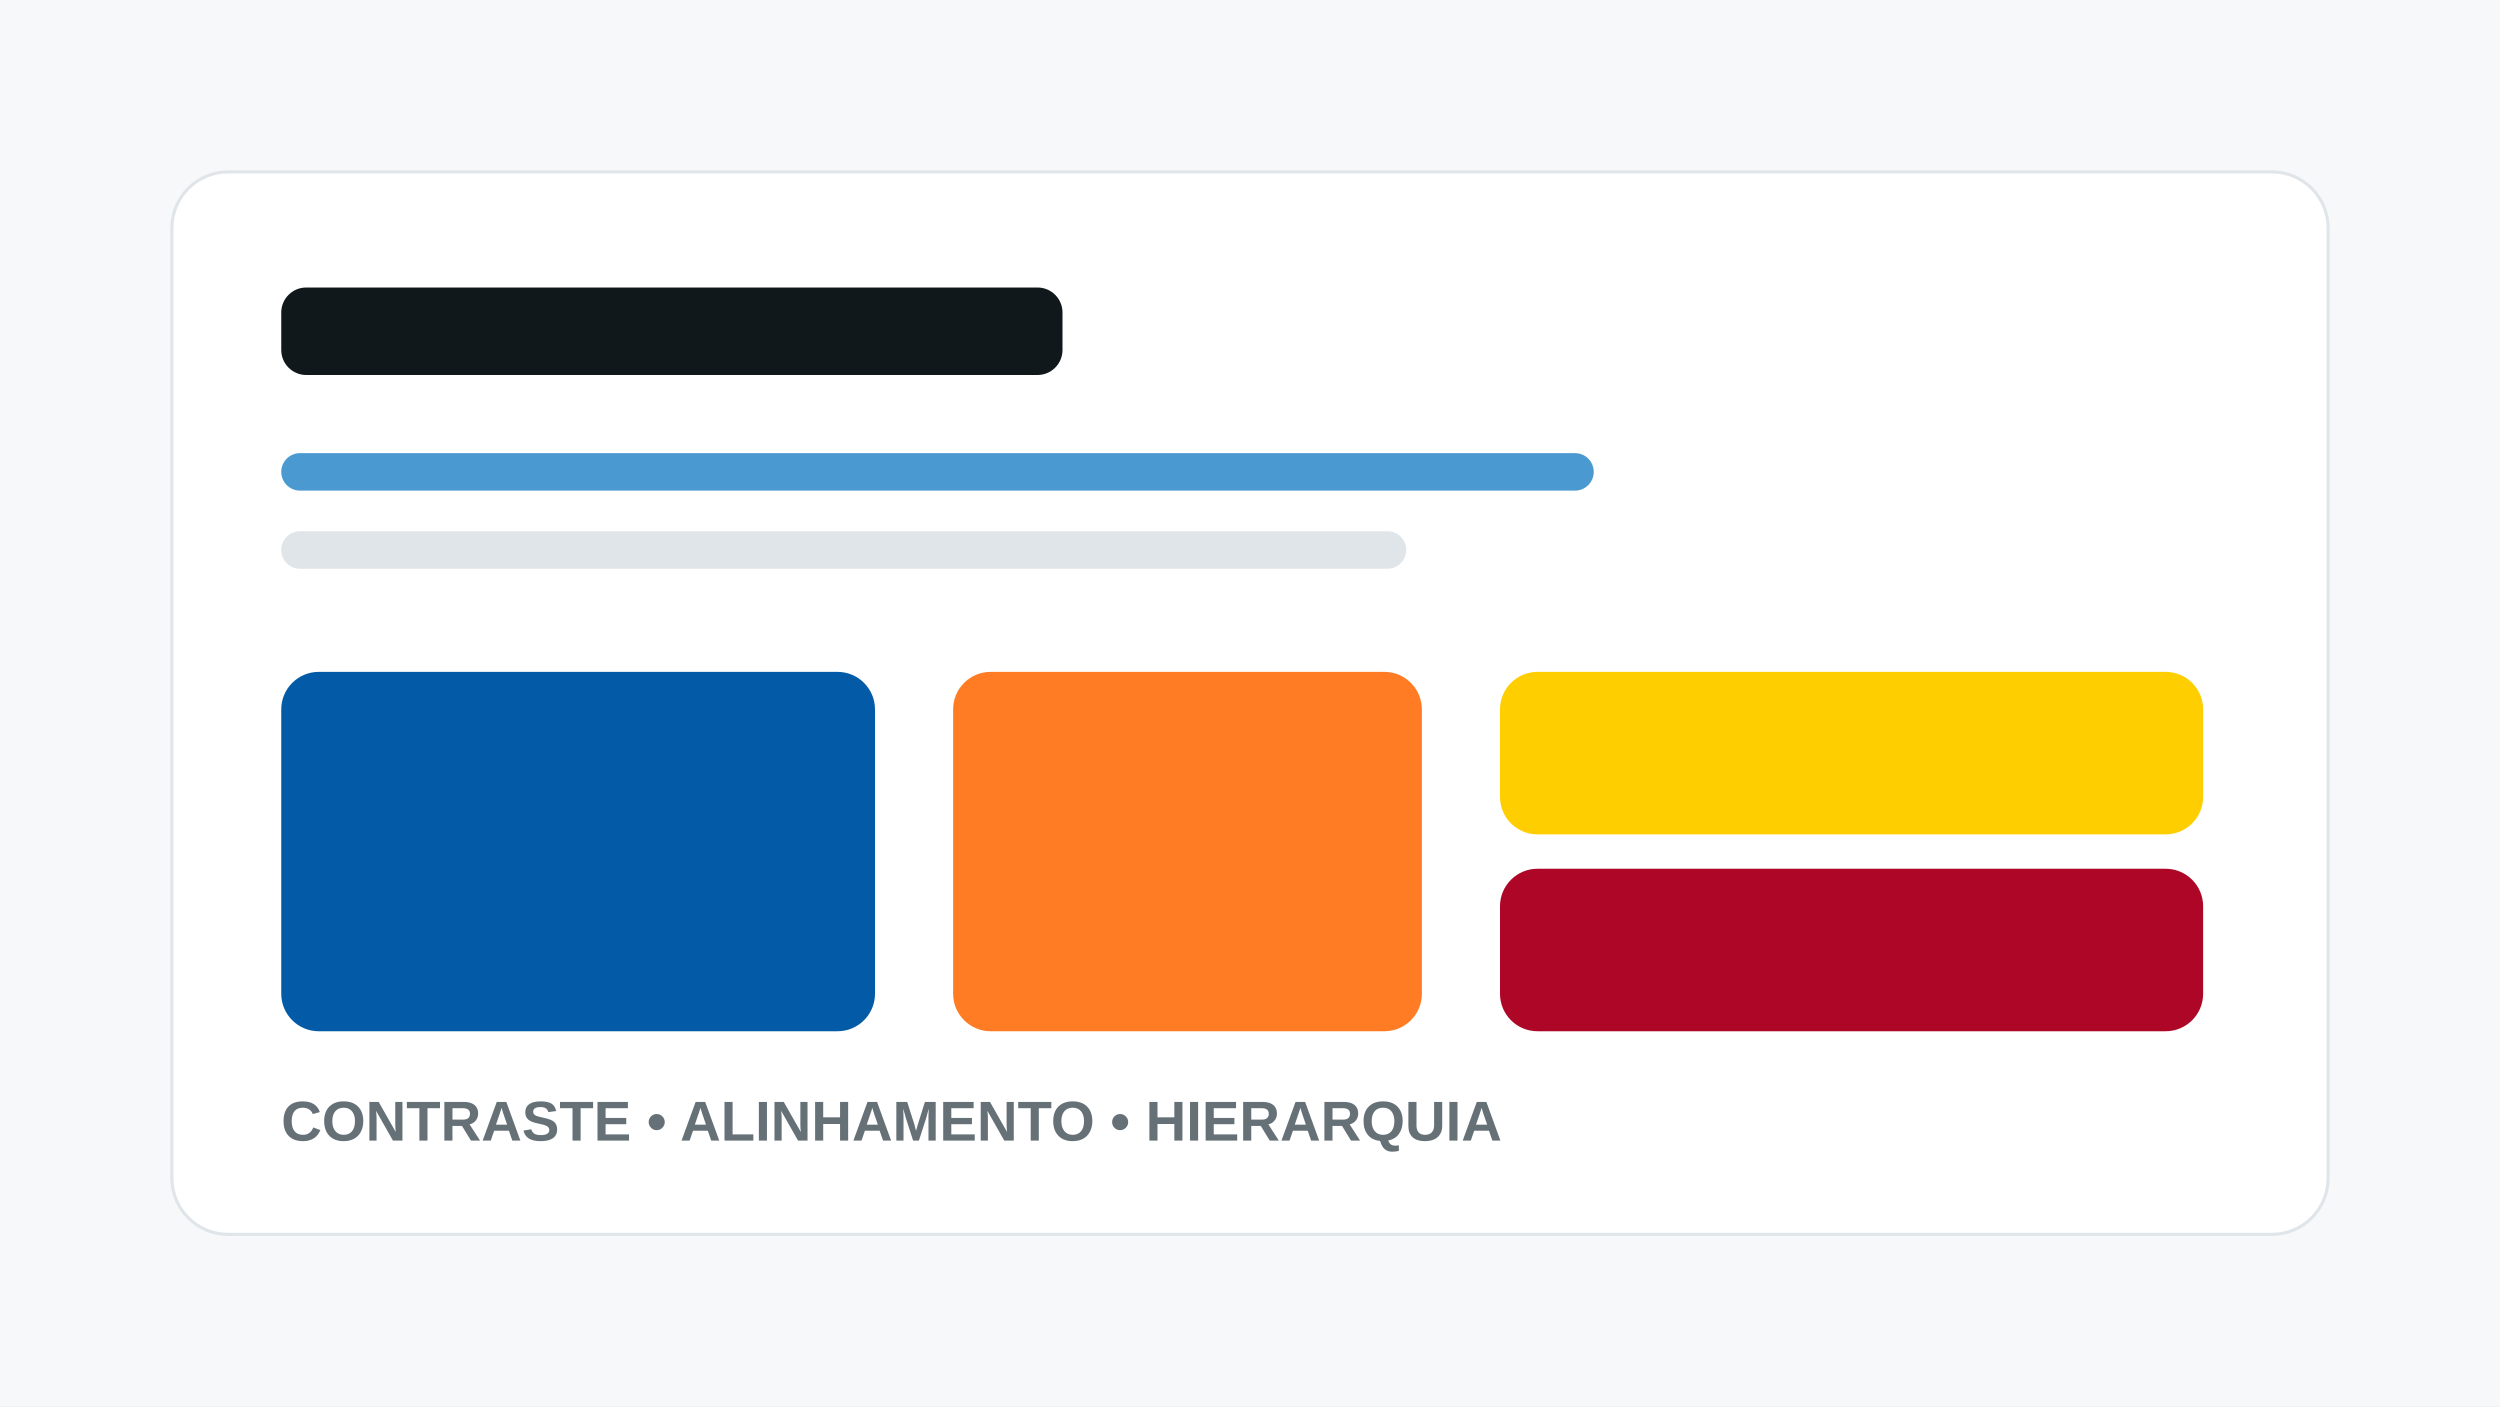
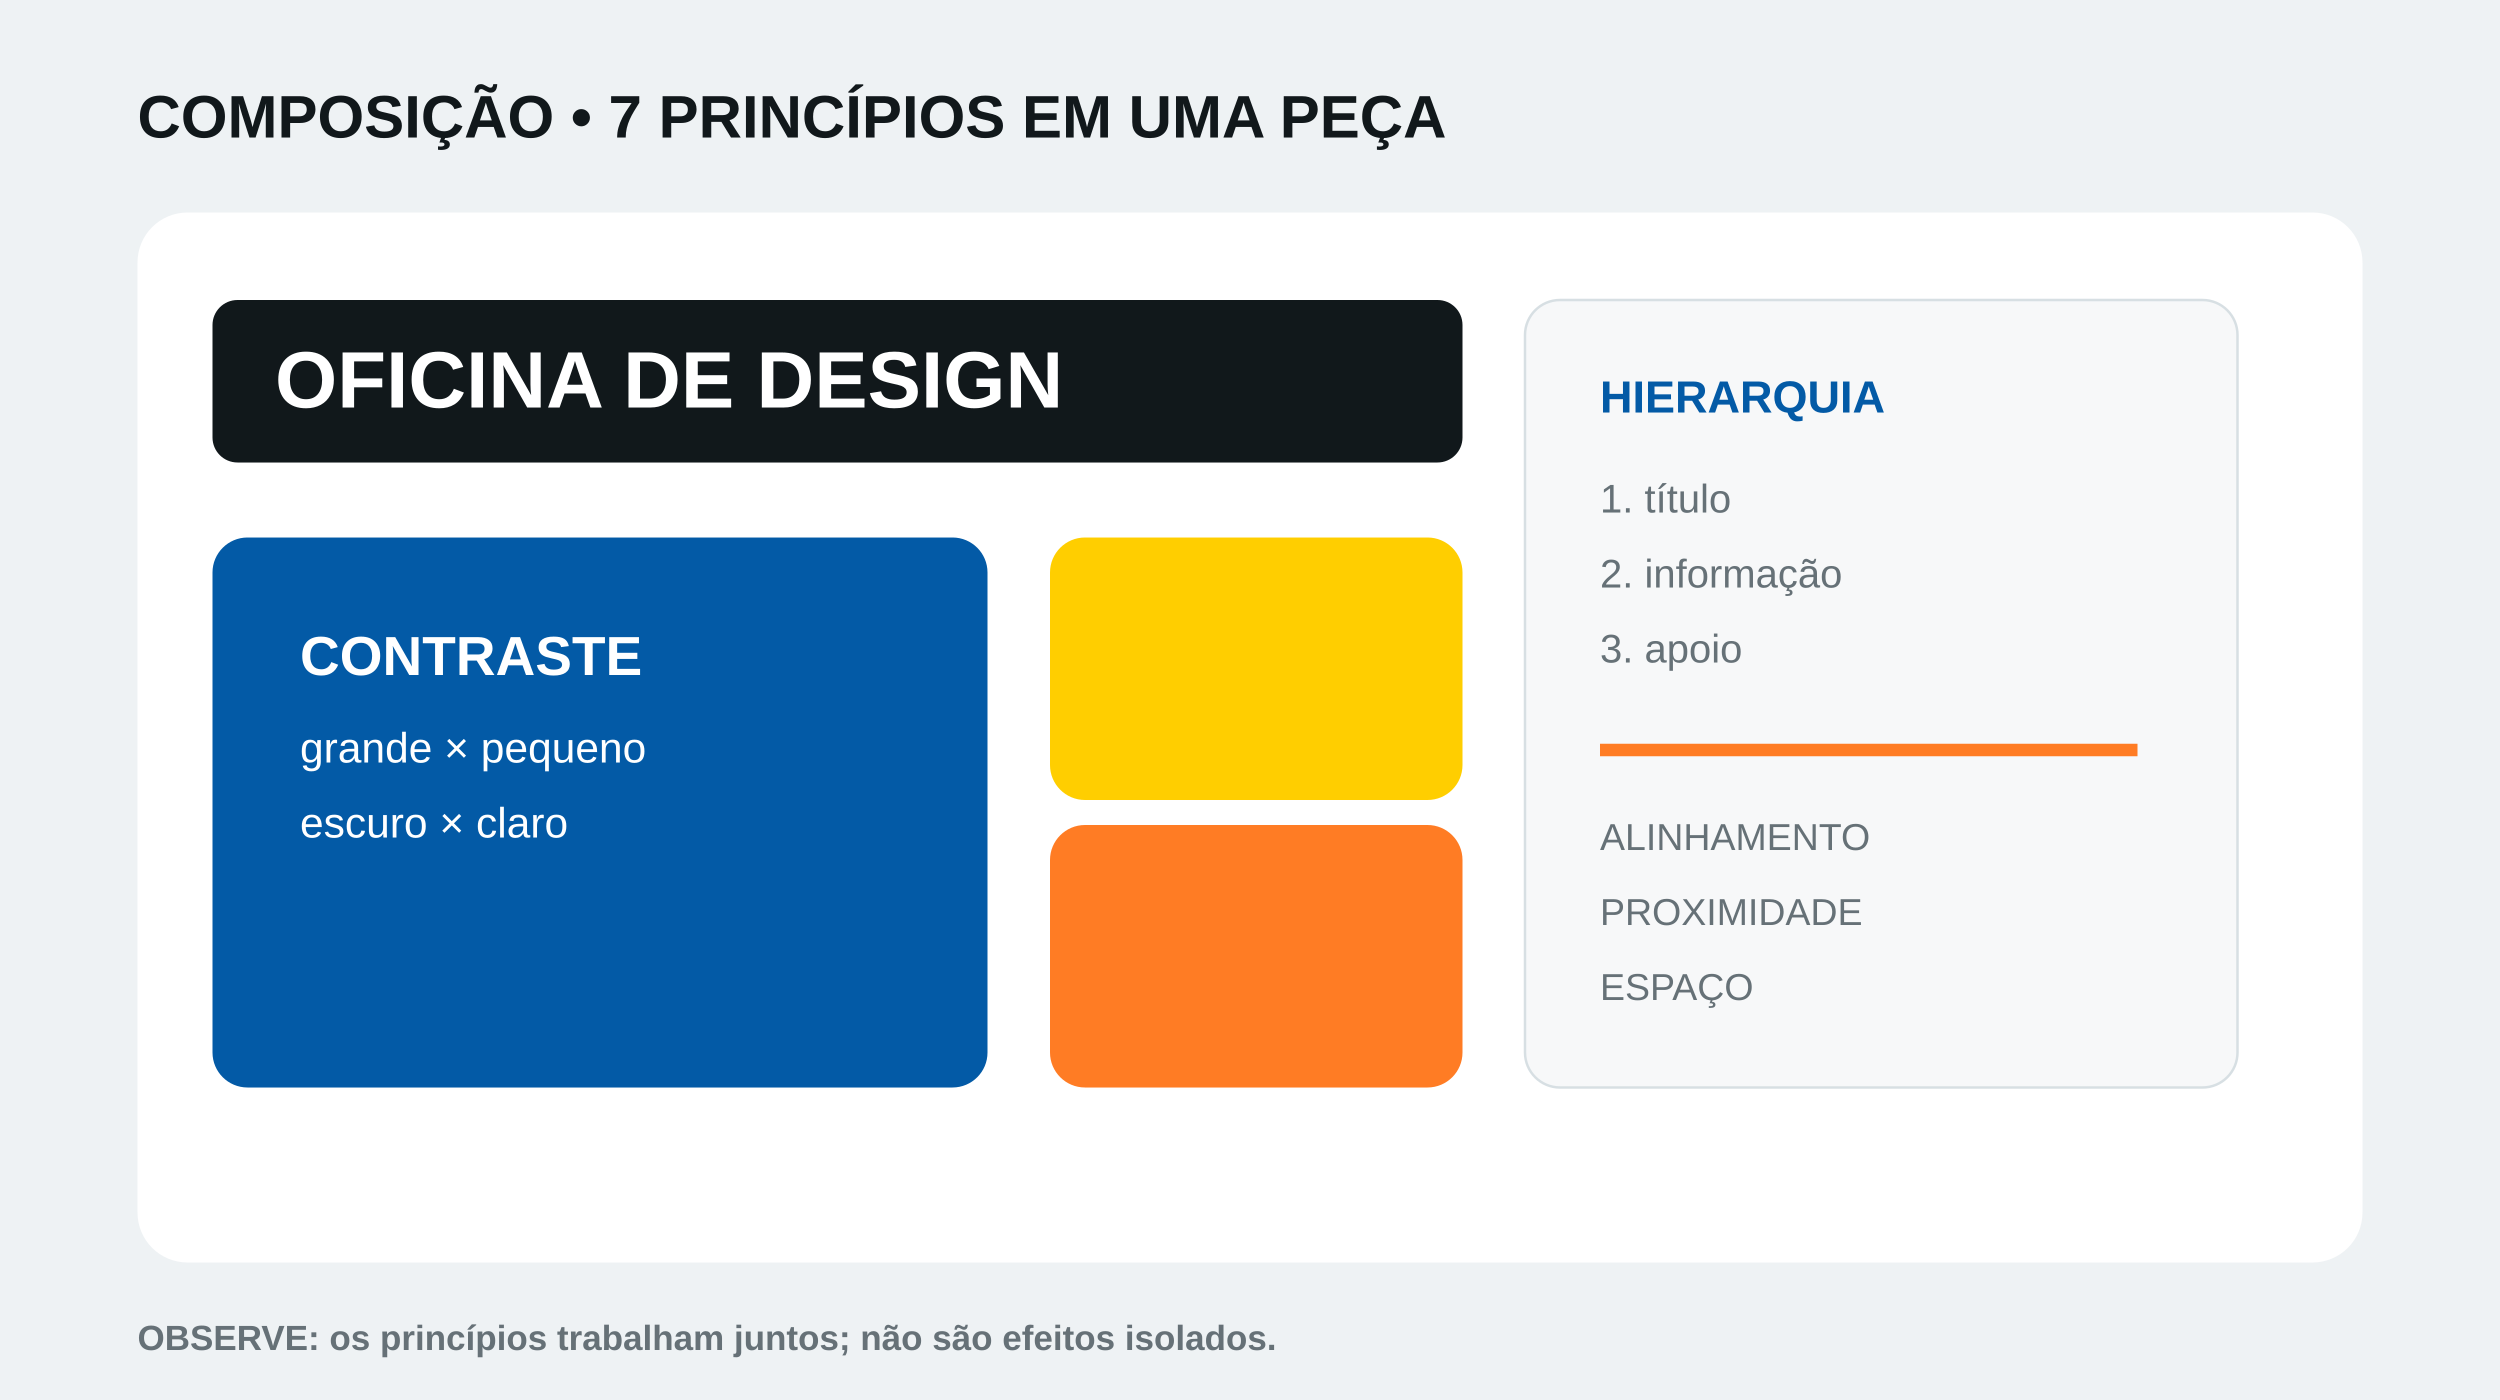
- <svg xmlns="http://www.w3.org/2000/svg" viewBox="0 0 800 450">
-   <rect width="800" height="450" fill="#f7f8f9" />
-   <rect x="55" y="55" width="690" height="340" rx="18" fill="#fff" stroke="#dfe5e8" />
-   <rect x="90" y="92" width="250" height="28" rx="8" fill="#11181b" />
-   <rect x="90" y="145" width="420" height="12" rx="6" fill="#4a9ad1" />
-   <rect x="90" y="170" width="360" height="12" rx="6" fill="#dfe5e8" />
-   <rect x="90" y="215" width="190" height="115" rx="12" fill="#035aa6" />
-   <rect x="305" y="215" width="150" height="115" rx="12" fill="#ff7c24" />
-   <rect x="480" y="215" width="225" height="52" rx="12" fill="#ffce00" />
-   <rect x="480" y="278" width="225" height="52" rx="12" fill="#ad0626" />
-   <text x="90" y="365" font-family="Arial" font-size="18" font-weight="700" fill="#667177">CONTRASTE • ALINHAMENTO • HIERARQUIA</text>
+ <svg xmlns="http://www.w3.org/2000/svg" viewBox="0 0 1000 560">
+   <rect width="1000" height="560" fill="#eef2f4" />
+   <text x="55" y="55" font-family="Arial" font-size="24" font-weight="700" fill="#11181b">COMPOSIÇÃO • 7 PRINCÍPIOS EM UMA PEÇA</text>
+   <rect x="55" y="85" width="890" height="420" rx="20" fill="#fff" />
+   <rect x="85" y="120" width="500" height="65" rx="10" fill="#11181b" />
+   <text x="110" y="163" font-family="Arial" font-size="32" font-weight="700" fill="#fff">OFICINA DE DESIGN</text>
+   <rect x="85" y="215" width="310" height="220" rx="14" fill="#035aa6" />
+   <text x="120" y="270" font-family="Arial" font-size="22" font-weight="700" fill="#fff">CONTRASTE</text>
+   <text x="120" y="305" font-family="Arial" font-size="17" fill="#fff">grande × pequeno</text>
+   <text x="120" y="335" font-family="Arial" font-size="17" fill="#fff">escuro × claro</text>
+   <rect x="420" y="215" width="165" height="105" rx="14" fill="#ffce00" />
+   <rect x="420" y="330" width="165" height="105" rx="14" fill="#ff7c24" />
+   <rect x="610" y="120" width="285" height="315" rx="14" fill="#f7f8f9" stroke="#d7dfe3" />
+   <text x="640" y="165" font-family="Arial" font-size="18" font-weight="700" fill="#035aa6">HIERARQUIA</text>
+   <text x="640" y="205" font-family="Arial" font-size="16" fill="#667177">1. título</text>
+   <text x="640" y="235" font-family="Arial" font-size="16" fill="#667177">2. informação</text>
+   <text x="640" y="265" font-family="Arial" font-size="16" fill="#667177">3. apoio</text>
+   <line x1="640" y1="300" x2="855" y2="300" stroke="#ff7c24" stroke-width="5" />
+   <text x="640" y="340" font-family="Arial" font-size="15" fill="#667177">ALINHAMENTO</text>
+   <text x="640" y="370" font-family="Arial" font-size="15" fill="#667177">PROXIMIDADE</text>
+   <text x="640" y="400" font-family="Arial" font-size="15" fill="#667177">ESPAÇO</text>
+   <text x="55" y="540" font-family="Arial" font-size="14" font-weight="700" fill="#667177">OBSERVE: os princípios trabalham juntos; não são efeitos isolados.</text>
</svg>
